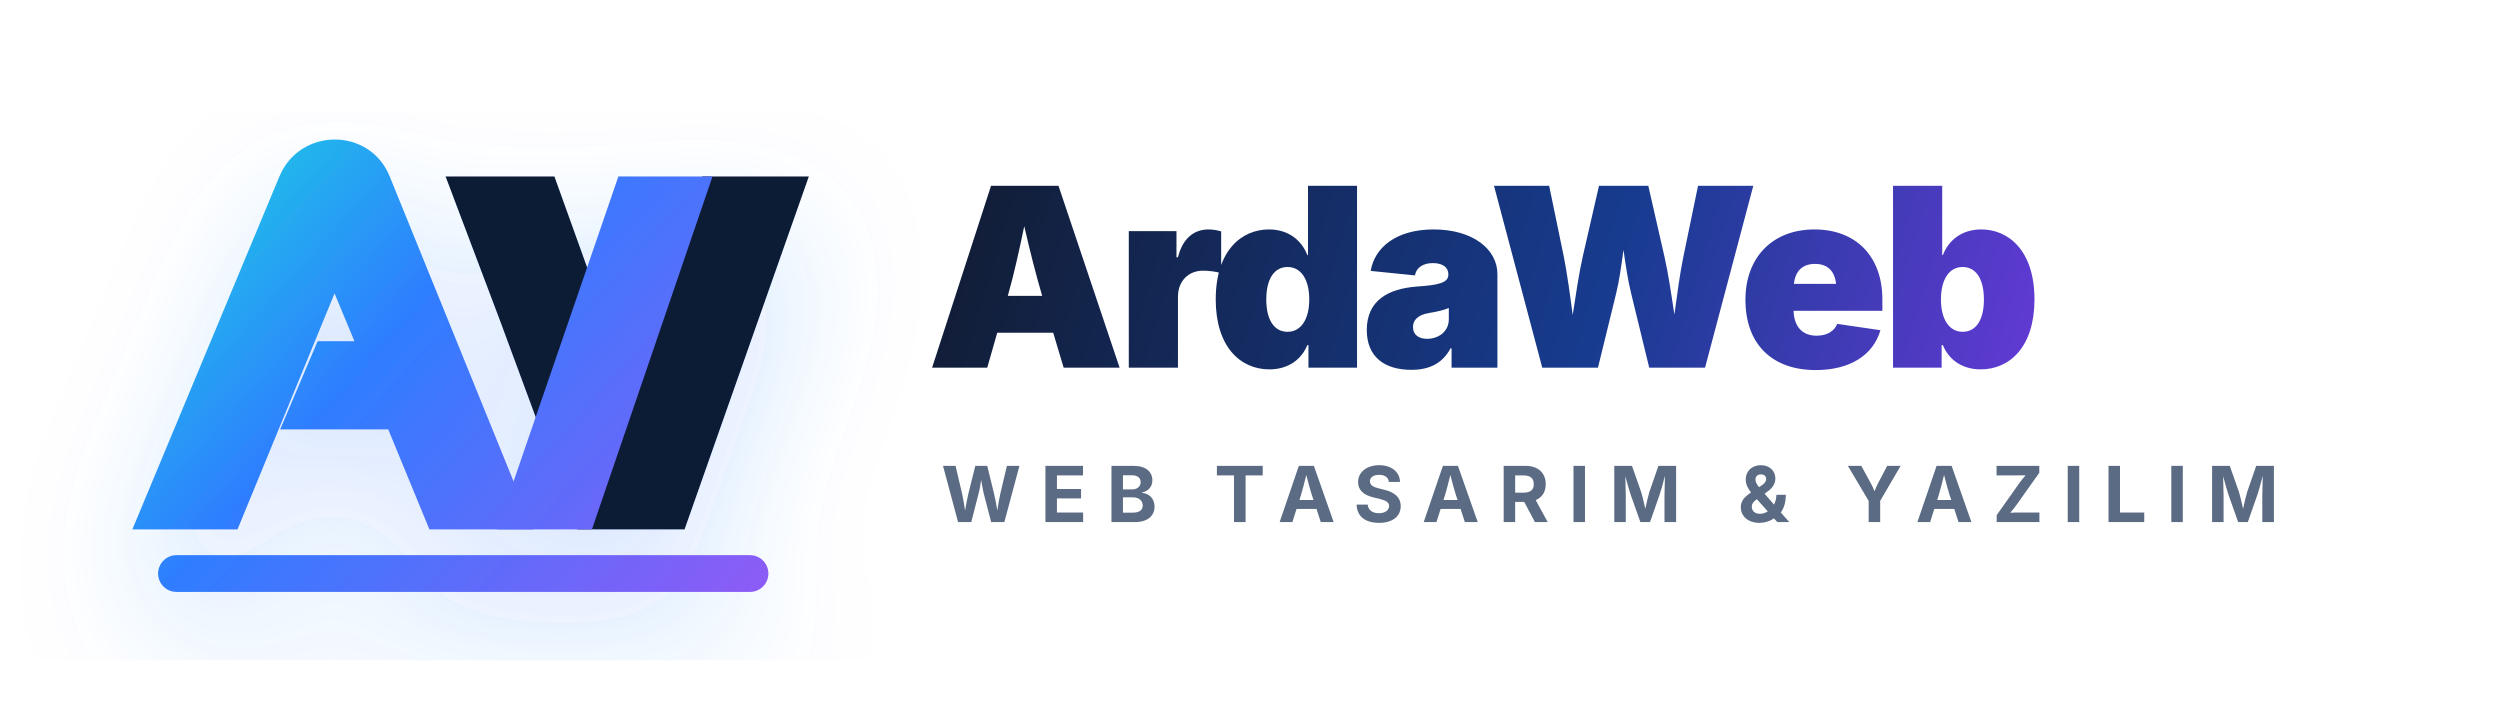
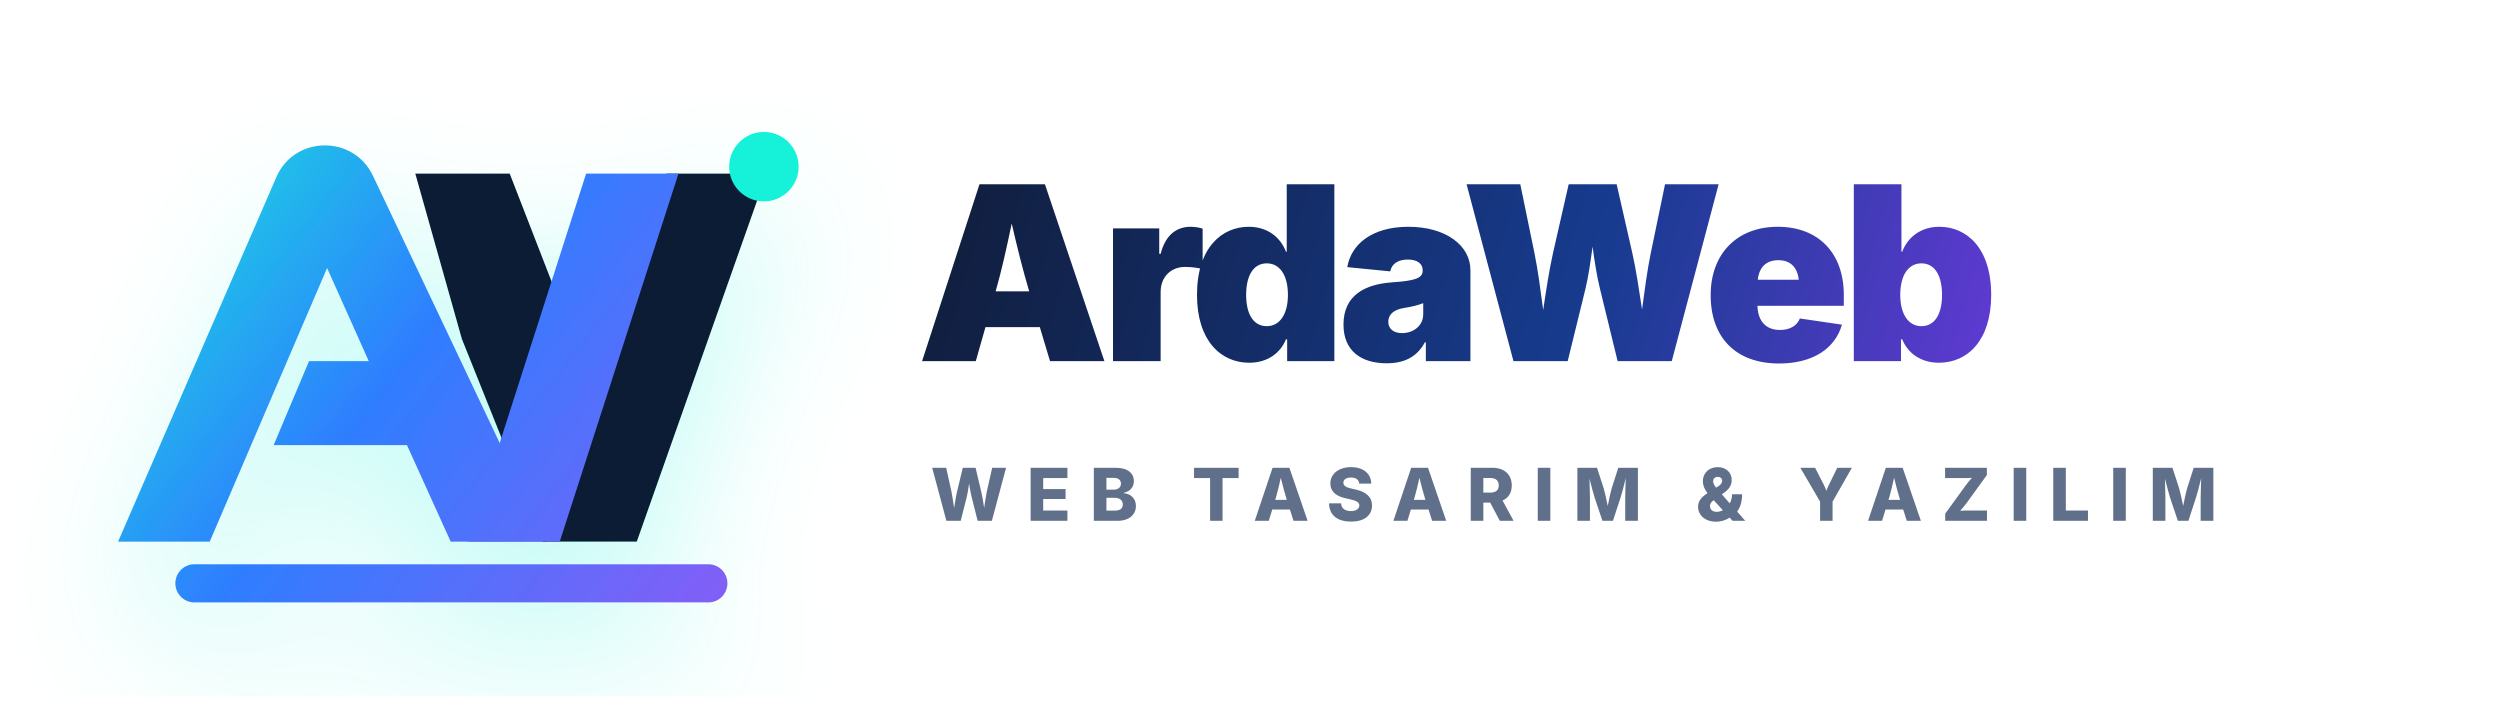
- <svg xmlns="http://www.w3.org/2000/svg" width="340" height="96" viewBox="0 0 340 96" fill="none" role="img" aria-labelledby="title desc">
+ <svg xmlns="http://www.w3.org/2000/svg" width="360" height="104" viewBox="0 0 360 104" fill="none" role="img" aria-labelledby="title desc">
  <defs>
-     <linearGradient id="markGradient" x1="10" y1="12" x2="95" y2="88" gradientUnits="userSpaceOnUse">
+     <linearGradient id="awMark" x1="15" y1="14" x2="110" y2="88" gradientUnits="userSpaceOnUse">
      <stop stop-color="#14F1D9" />
      <stop offset="0.48" stop-color="#2F7DFF" />
      <stop offset="1" stop-color="#8B5CF6" />
    </linearGradient>
-     <linearGradient id="wordGradient" x1="118" y1="20" x2="292" y2="72" gradientUnits="userSpaceOnUse">
-       <stop stop-color="#111827" />
+     <linearGradient id="awWord" x1="128" y1="22" x2="305" y2="72" gradientUnits="userSpaceOnUse">
+       <stop stop-color="#101B35" />
      <stop offset="0.56" stop-color="#173B8F" />
      <stop offset="1" stop-color="#7C3AED" />
    </linearGradient>
-     <filter id="softGlow" x="-20%" y="-20%" width="140%" height="140%" color-interpolation-filters="sRGB">
-       <feDropShadow dx="0" dy="8" stdDeviation="9" flood-color="#2F7DFF" flood-opacity="0.18" />
+     <filter id="awGlow" x="-20%" y="-25%" width="145%" height="150%" color-interpolation-filters="sRGB">
+       <feDropShadow dx="0" dy="10" stdDeviation="10" flood-color="#14F1D9" flood-opacity="0.22" />
    </filter>
  </defs>
-   <g filter="url(#softGlow)">
-     <path d="M18 72L38 24C40.8 17.3 50.3 17.3 53 24L72.5 72H58.4L52.8 58.4H38.1L43.2 46.4H48.2L45.5 39.9L32.3 72H18Z" fill="url(#markGradient)" />
-     <path d="M60.6 24H75.4L85.4 51.8L95.5 24H110L93.1 72H78.5L68 43.6L60.6 24Z" fill="#101B35" />
-     <path d="M67.6 72L84.1 24H96.9L80.5 72H67.6Z" fill="url(#markGradient)" />
-     <path d="M24 78H102" stroke="url(#markGradient)" stroke-width="5" stroke-linecap="round" />
+   <g filter="url(#awGlow)">
+     <path d="M17 78L39.8 25.5C42.4 19.5 50.9 19.4 53.7 25.3L78.7 78H64.9L58.6 64.1H39.4L44.5 52H53.1L47.1 38.6L30.2 78H17Z" fill="url(#awMark)" />
+     <path d="M59.8 25H73.4L84.7 54.1L96 25H110.4L91.7 78H78.2L66.5 48.8L59.8 25Z" fill="#101B35" />
+     <path d="M67.4 78L84.4 25H97.7L80.6 78H67.4Z" fill="url(#awMark)" />
+     <path d="M28 84H102" stroke="url(#awMark)" stroke-width="5.5" stroke-linecap="round" />
+     <circle cx="110" cy="24" r="5" fill="#14F1D9" />
  </g>
-   <text x="126" y="50" fill="url(#wordGradient)" font-family="Inter, ui-sans-serif, system-ui, -apple-system, BlinkMacSystemFont, 'Segoe UI', sans-serif" font-size="34" font-weight="850" letter-spacing="-1.2">ArdaWeb</text>
-   <text x="128" y="71" fill="#5B6B83" font-family="Inter, ui-sans-serif, system-ui, sans-serif" font-size="10.5" font-weight="750" letter-spacing="2.6">WEB TASARIM &amp; YAZILIM</text>
+   <text x="132" y="52" fill="url(#awWord)" font-family="Inter, ui-sans-serif, system-ui, -apple-system, BlinkMacSystemFont, 'Segoe UI', sans-serif" font-size="35" font-weight="850" letter-spacing="-1.3">ArdaWeb</text>
+   <text x="134" y="75" fill="#61708A" font-family="Inter, ui-sans-serif, system-ui, sans-serif" font-size="10.5" font-weight="760" letter-spacing="2.7">WEB TASARIM &amp; YAZILIM</text>
</svg>
